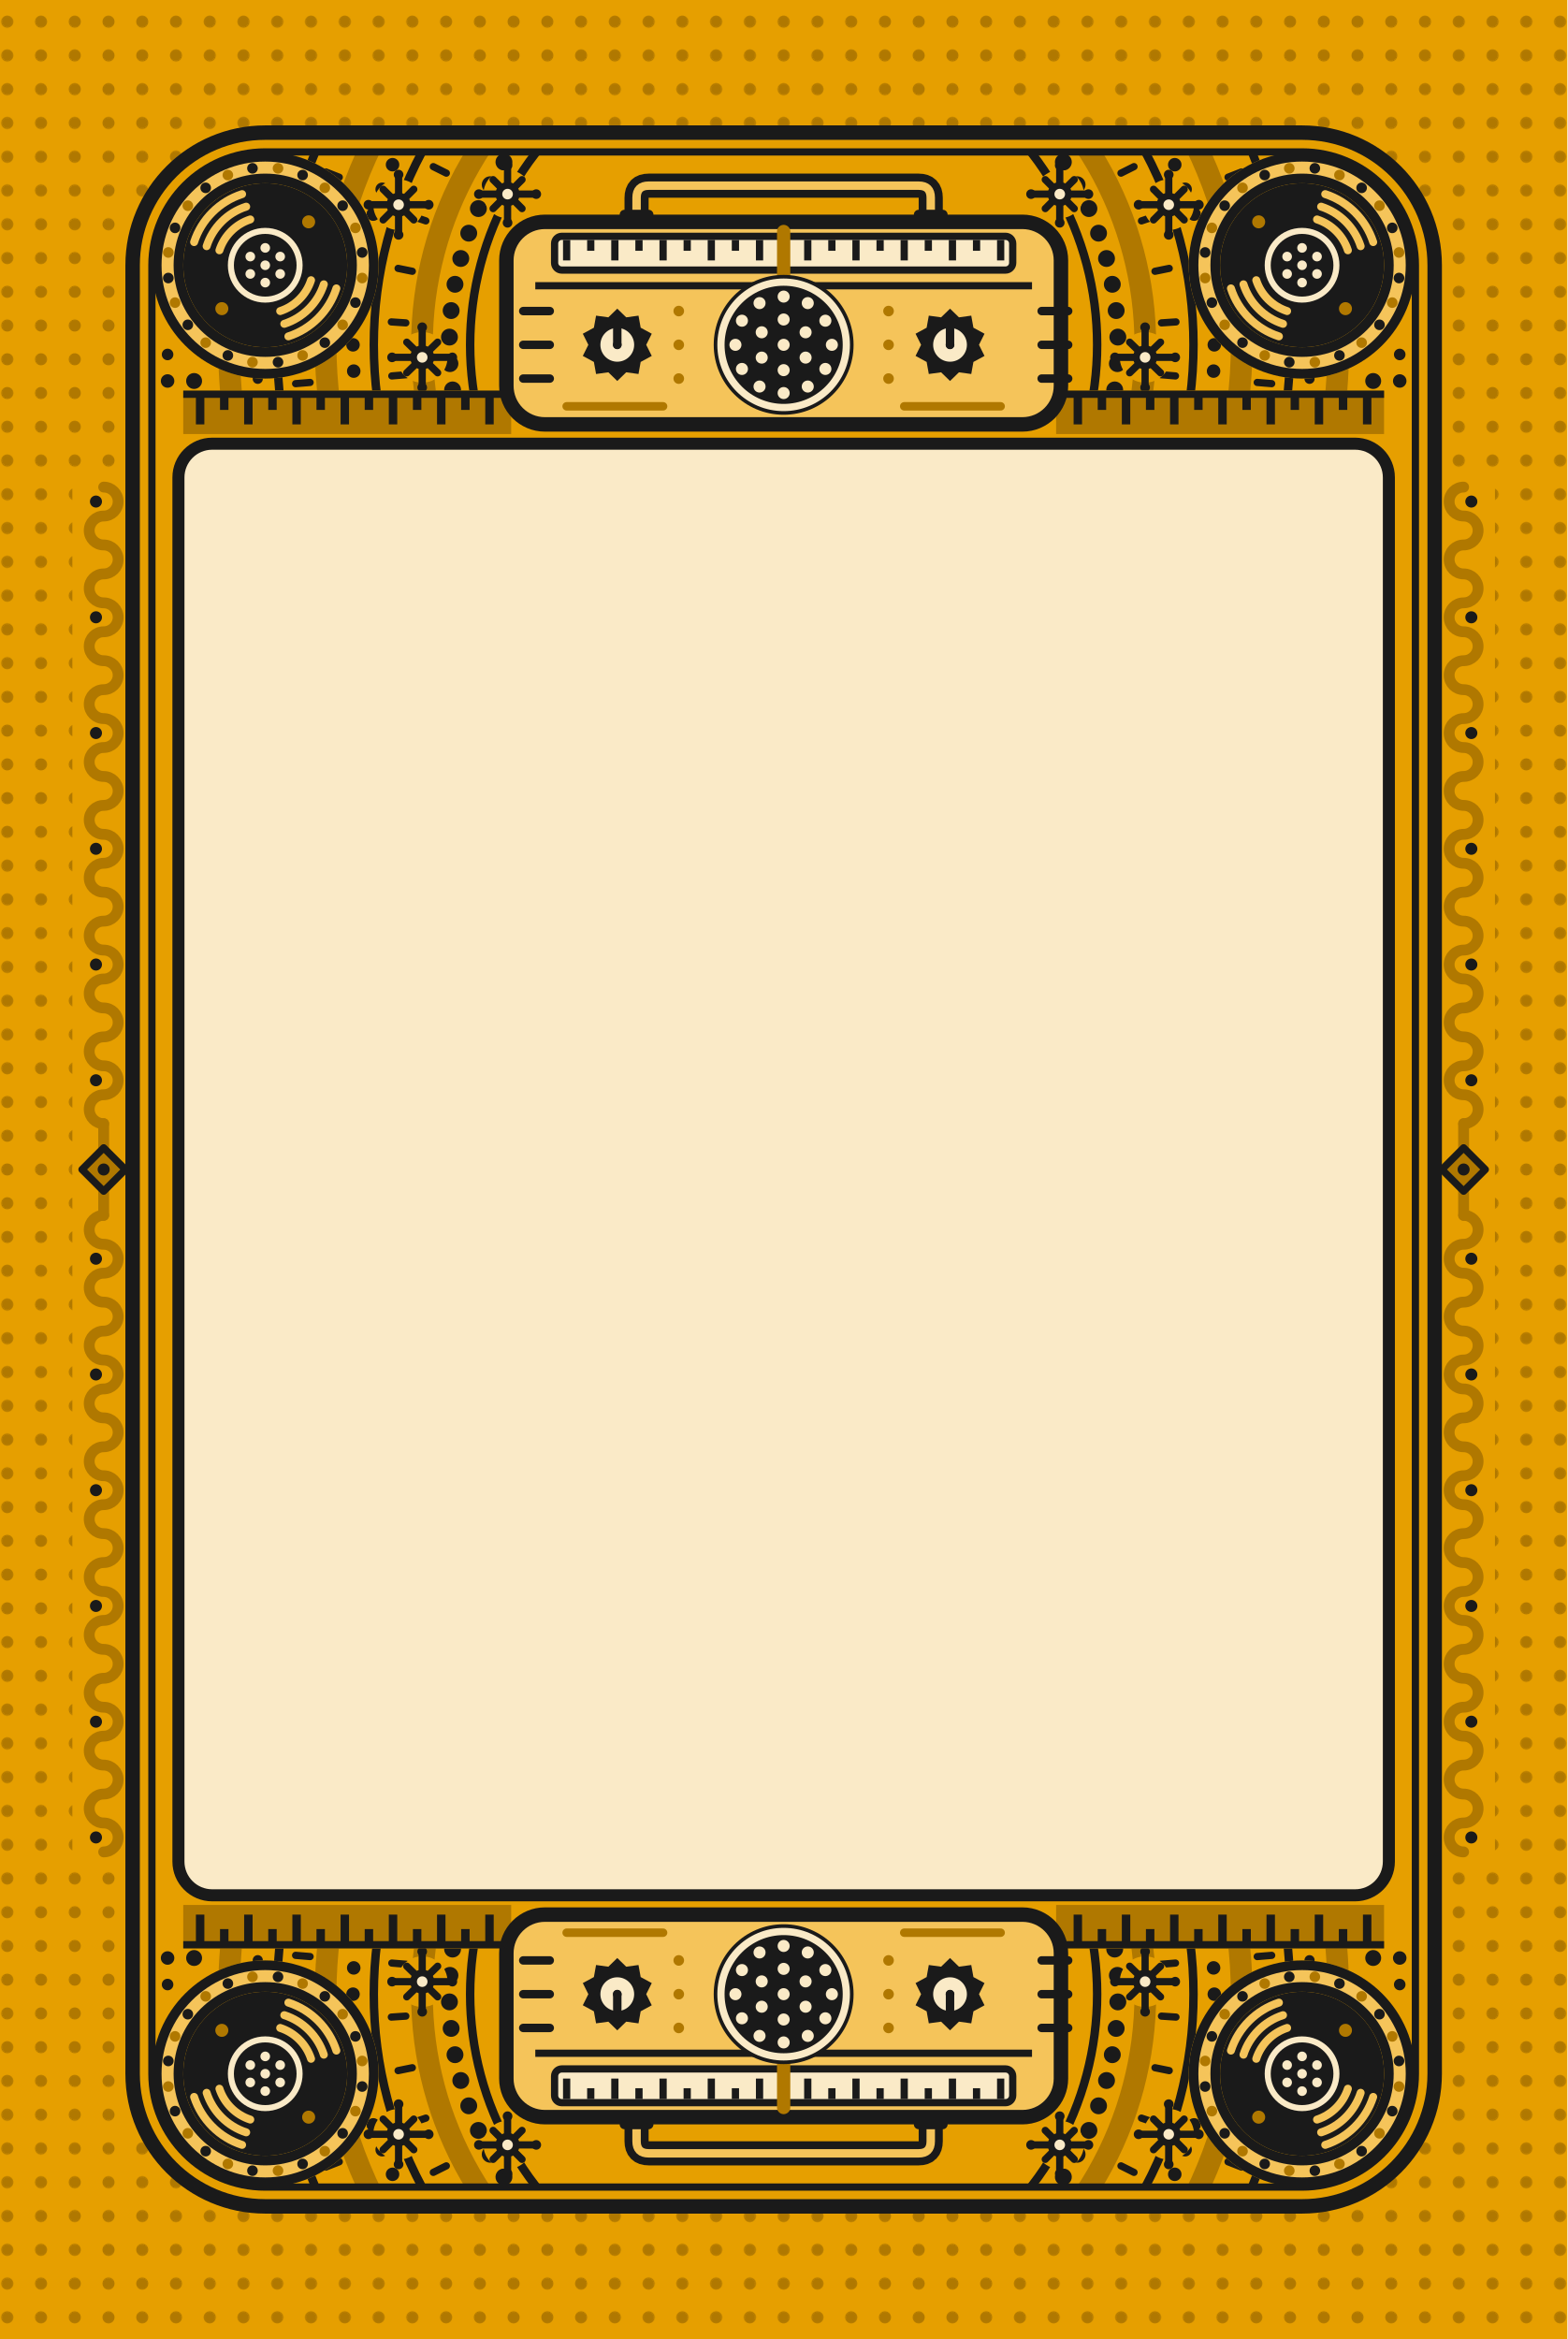
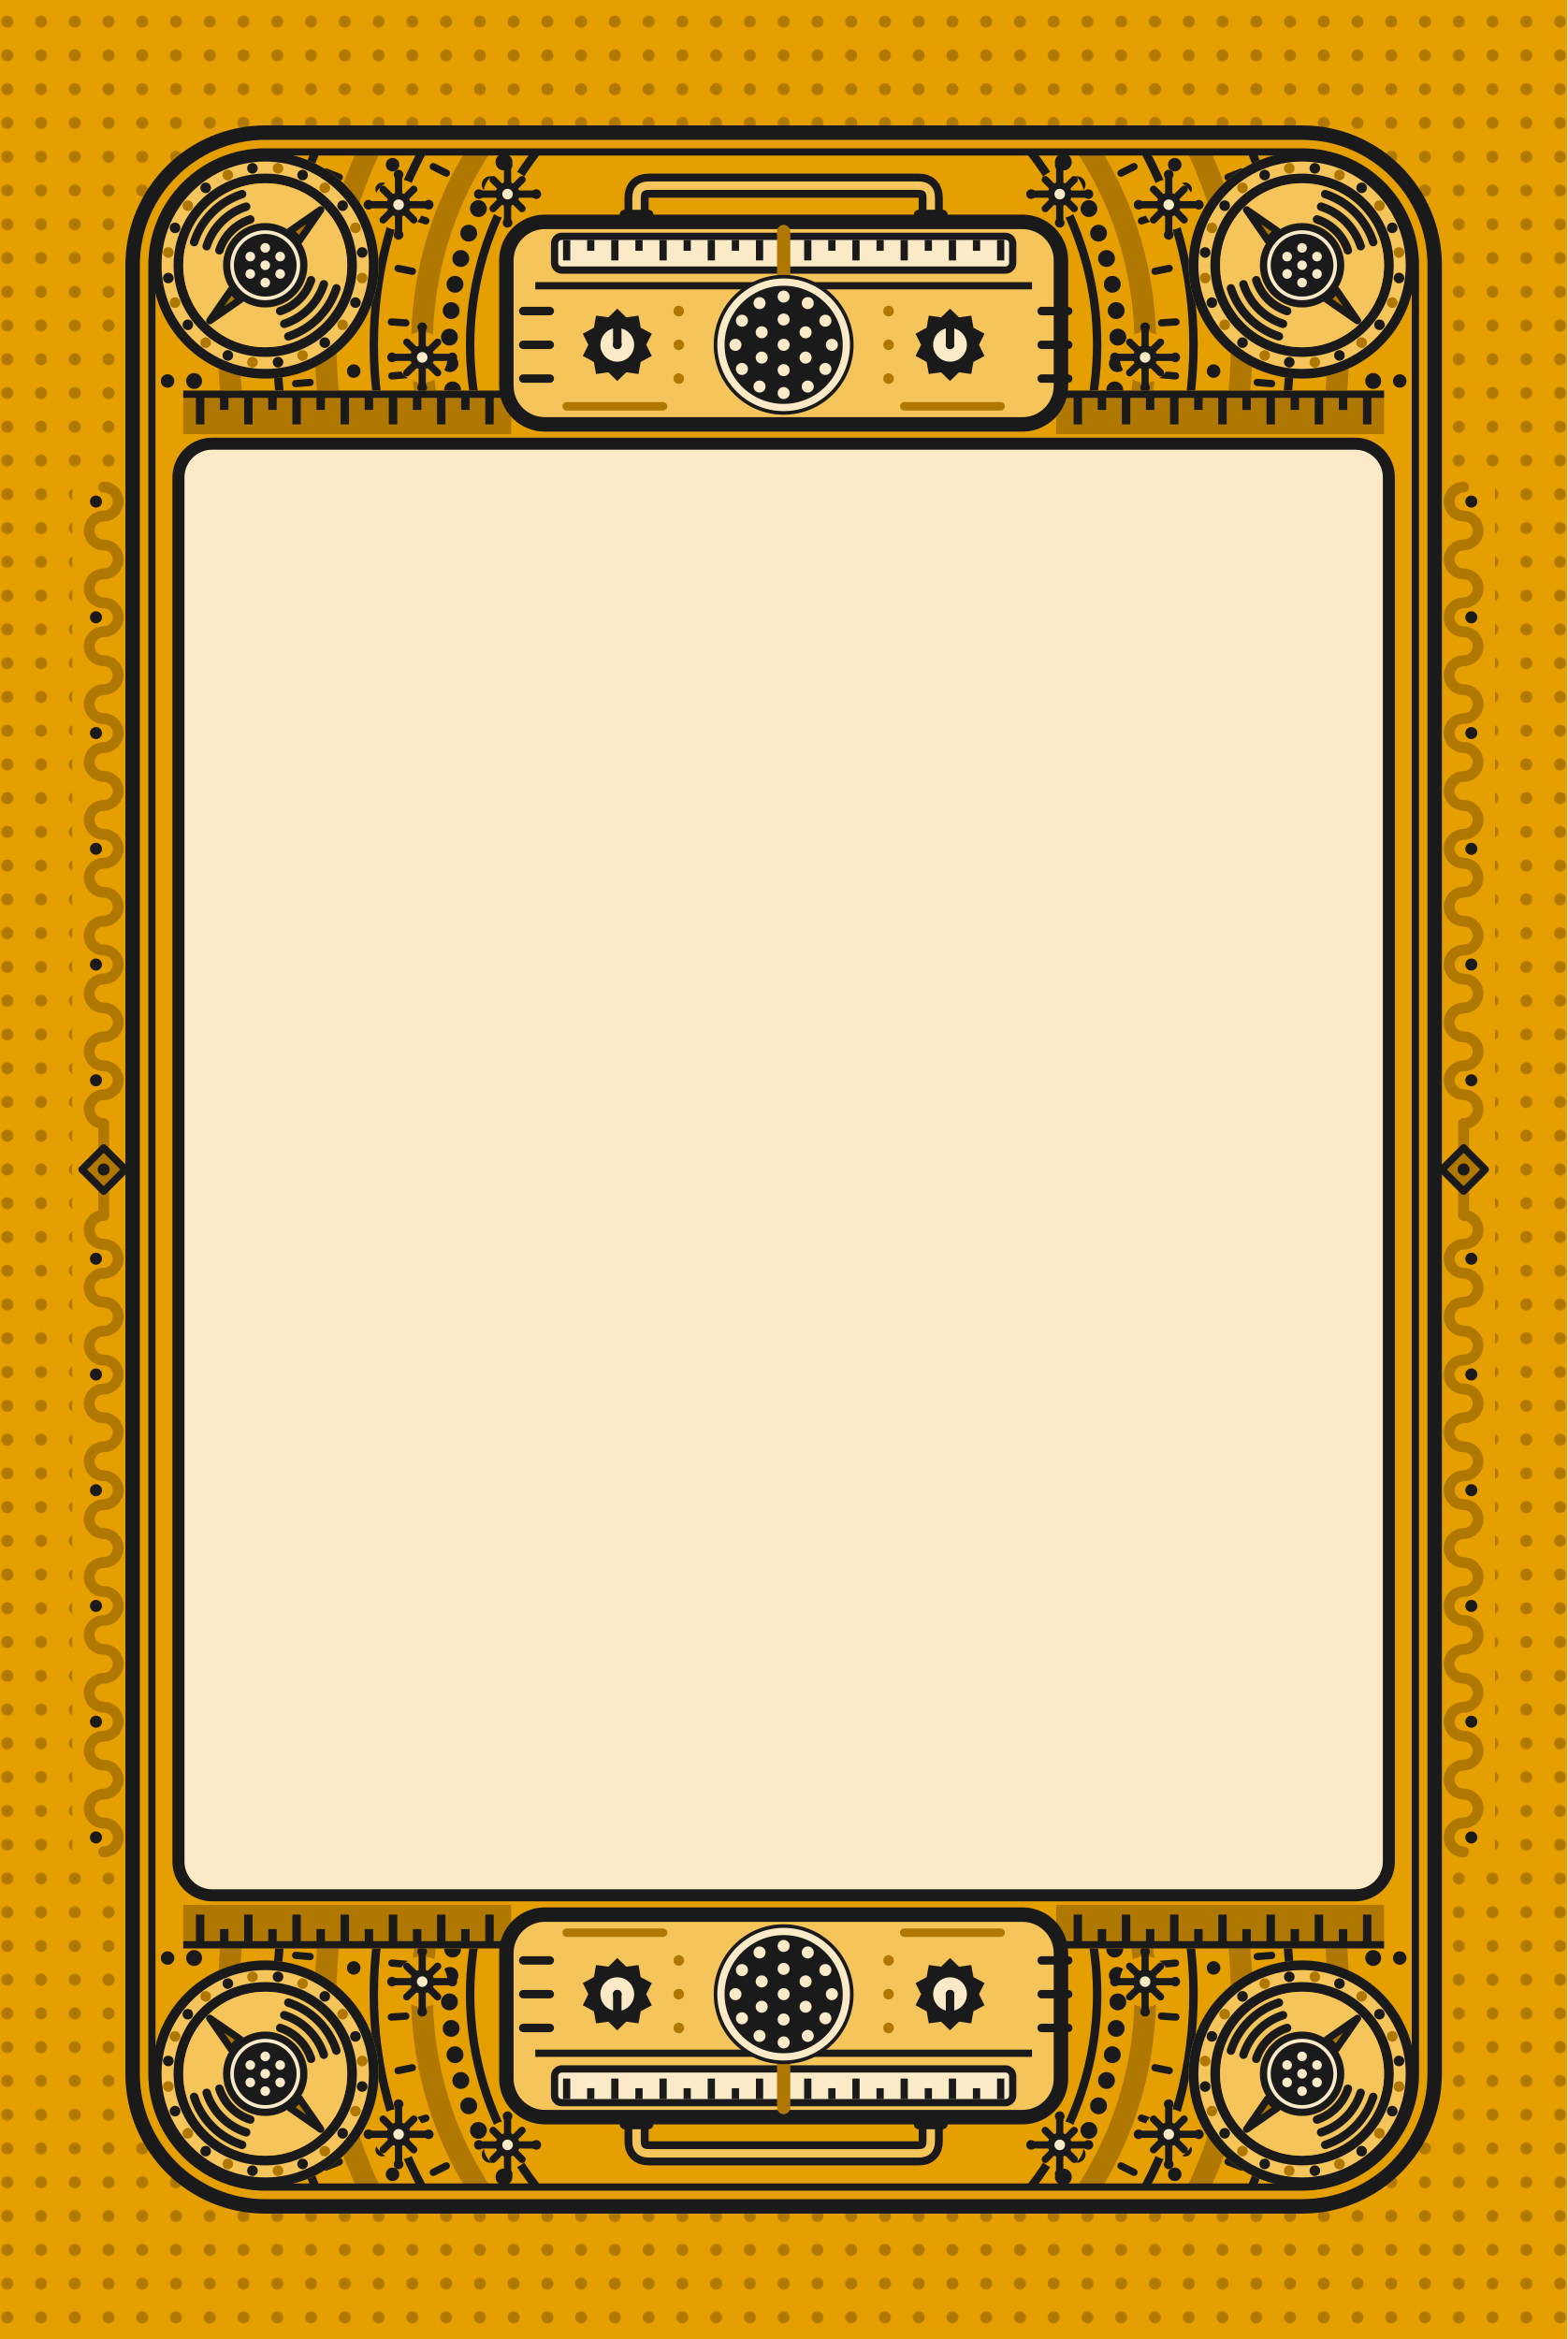
<svg xmlns="http://www.w3.org/2000/svg" viewBox="0 0 65 97" width="65mm" height="97mm" data-motiv="hinten_60_2" data-frei="8,19,49,59">
  <defs>
    <pattern id="pkt" patternUnits="userSpaceOnUse" x="31.8" y="47.8" width="1.4" height="1.4">
      <circle cx="0.7" cy="0.7" r="0.25" fill="#B07800" />
    </pattern>
    <clipPath id="kopf">
      <path d="M6.3 16.2V11A4.7 4.7 0 0 1 11 6.3H32.5V16.2Z" />
    </clipPath>
    <g id="viertel">
      <g clip-path="url(#kopf)">
        <path d="M21.24 20.8A13 13 0 0 1 32.5 1.3" fill="none" stroke="#1A1A1A" stroke-width="0.35" stroke-linecap="butt" />
        <path d="M19.51 21.8A15 15 0 0 1 32.5 -0.7" fill="none" stroke="#B07800" stroke-width="0.9" stroke-linecap="butt" />
        <path d="M17.78 22.8A17 17 0 0 1 32.5 -2.7" fill="none" stroke="#1A1A1A" stroke-width="0.35" stroke-linecap="butt" />
        <path d="M16.05 23.8A19 19 0 0 1 32.5 -4.7" fill="none" stroke="#B07800" stroke-width="0.9" stroke-linecap="butt" />
        <path d="M14.31 24.8A21 21 0 0 1 32.5 -6.7" fill="none" stroke="#1A1A1A" stroke-width="0.35" stroke-linecap="butt" />
        <path d="M12.58 25.8A23 23 0 0 1 32.5 -8.7" fill="none" stroke="#B07800" stroke-width="0.9" stroke-linecap="butt" />
        <circle cx="31.95" cy="0.45" r="0.35" fill="#1A1A1A" />
        <circle cx="30.85" cy="0.54" r="0.35" fill="#1A1A1A" />
        <circle cx="29.77" cy="0.71" r="0.35" fill="#1A1A1A" />
        <circle cx="28.7" cy="0.97" r="0.35" fill="#1A1A1A" />
        <circle cx="27.65" cy="1.31" r="0.35" fill="#1A1A1A" />
        <circle cx="26.64" cy="1.74" r="0.35" fill="#1A1A1A" />
        <circle cx="25.66" cy="2.24" r="0.35" fill="#1A1A1A" />
        <circle cx="24.73" cy="2.82" r="0.35" fill="#1A1A1A" />
        <circle cx="23.84" cy="3.48" r="0.35" fill="#1A1A1A" />
        <circle cx="23.01" cy="4.2" r="0.35" fill="#1A1A1A" />
        <circle cx="22.24" cy="4.98" r="0.35" fill="#1A1A1A" />
        <circle cx="21.53" cy="5.82" r="0.35" fill="#1A1A1A" />
        <circle cx="20.9" cy="6.72" r="0.35" fill="#1A1A1A" />
        <circle cx="20.33" cy="7.66" r="0.35" fill="#1A1A1A" />
        <circle cx="19.84" cy="8.65" r="0.35" fill="#1A1A1A" />
        <circle cx="19.44" cy="9.67" r="0.35" fill="#1A1A1A" />
        <circle cx="19.11" cy="10.72" r="0.35" fill="#1A1A1A" />
        <circle cx="18.87" cy="11.79" r="0.35" fill="#1A1A1A" />
        <circle cx="18.71" cy="12.88" r="0.35" fill="#1A1A1A" />
        <circle cx="18.64" cy="13.98" r="0.35" fill="#1A1A1A" />
        <circle cx="18.66" cy="15.08" r="0.35" fill="#1A1A1A" />
        <circle cx="18.77" cy="16.17" r="0.35" fill="#1A1A1A" />
        <circle cx="18.96" cy="17.26" r="0.35" fill="#1A1A1A" />
        <circle cx="19.24" cy="18.32" r="0.35" fill="#1A1A1A" />
        <circle cx="19.6" cy="19.36" r="0.35" fill="#1A1A1A" />
        <circle cx="20.04" cy="20.37" r="0.35" fill="#1A1A1A" />
        <circle cx="31.95" cy="-3.55" r="0.28" fill="#1A1A1A" />
        <circle cx="30.85" cy="-3.48" r="0.28" fill="#1A1A1A" />
        <circle cx="29.76" cy="-3.35" r="0.28" fill="#1A1A1A" />
        <circle cx="28.68" cy="-3.15" r="0.28" fill="#1A1A1A" />
        <circle cx="27.61" cy="-2.88" r="0.28" fill="#1A1A1A" />
        <circle cx="26.57" cy="-2.55" r="0.28" fill="#1A1A1A" />
        <circle cx="25.54" cy="-2.15" r="0.28" fill="#1A1A1A" />
        <circle cx="24.54" cy="-1.69" r="0.28" fill="#1A1A1A" />
        <circle cx="23.57" cy="-1.17" r="0.28" fill="#1A1A1A" />
        <circle cx="22.64" cy="-0.59" r="0.28" fill="#1A1A1A" />
        <circle cx="21.74" cy="0.05" r="0.28" fill="#1A1A1A" />
        <circle cx="20.88" cy="0.74" r="0.28" fill="#1A1A1A" />
        <circle cx="20.07" cy="1.48" r="0.28" fill="#1A1A1A" />
        <circle cx="19.3" cy="2.27" r="0.28" fill="#1A1A1A" />
        <circle cx="18.59" cy="3.1" r="0.28" fill="#1A1A1A" />
        <circle cx="17.92" cy="3.98" r="0.28" fill="#1A1A1A" />
        <circle cx="17.32" cy="4.9" r="0.28" fill="#1A1A1A" />
        <circle cx="16.77" cy="5.85" r="0.28" fill="#1A1A1A" />
        <circle cx="16.28" cy="6.83" r="0.28" fill="#1A1A1A" />
        <circle cx="15.85" cy="7.85" r="0.28" fill="#1A1A1A" />
-         <circle cx="15.48" cy="8.88" r="0.28" fill="#1A1A1A" />
-         <circle cx="15.18" cy="9.94" r="0.28" fill="#1A1A1A" />
-         <circle cx="14.94" cy="11.01" r="0.28" fill="#1A1A1A" />
-         <circle cx="14.78" cy="12.1" r="0.28" fill="#1A1A1A" />
-         <circle cx="14.67" cy="13.2" r="0.28" fill="#1A1A1A" />
-         <circle cx="14.64" cy="14.3" r="0.28" fill="#1A1A1A" />
        <circle cx="14.67" cy="15.39" r="0.28" fill="#1A1A1A" />
        <circle cx="14.77" cy="16.49" r="0.28" fill="#1A1A1A" />
        <circle cx="14.94" cy="17.58" r="0.28" fill="#1A1A1A" />
        <circle cx="15.18" cy="18.65" r="0.28" fill="#1A1A1A" />
        <circle cx="15.48" cy="19.71" r="0.28" fill="#1A1A1A" />
        <circle cx="15.84" cy="20.75" r="0.28" fill="#1A1A1A" />
        <circle cx="16.27" cy="21.76" r="0.28" fill="#1A1A1A" />
        <circle cx="16.76" cy="22.74" r="0.28" fill="#1A1A1A" />
        <circle cx="31.95" cy="-7.55" r="0.21" fill="#1A1A1A" />
        <circle cx="30.85" cy="-7.5" r="0.21" fill="#1A1A1A" />
        <circle cx="29.76" cy="-7.39" r="0.21" fill="#1A1A1A" />
        <circle cx="28.67" cy="-7.22" r="0.21" fill="#1A1A1A" />
        <circle cx="27.59" cy="-7" r="0.21" fill="#1A1A1A" />
        <circle cx="26.53" cy="-6.73" r="0.21" fill="#1A1A1A" />
        <circle cx="25.48" cy="-6.4" r="0.21" fill="#1A1A1A" />
        <circle cx="24.44" cy="-6.02" r="0.21" fill="#1A1A1A" />
        <circle cx="23.43" cy="-5.59" r="0.21" fill="#1A1A1A" />
        <circle cx="22.44" cy="-5.11" r="0.21" fill="#1A1A1A" />
        <circle cx="21.48" cy="-4.58" r="0.21" fill="#1A1A1A" />
        <circle cx="20.54" cy="-4" r="0.21" fill="#1A1A1A" />
        <circle cx="19.64" cy="-3.38" r="0.21" fill="#1A1A1A" />
        <circle cx="18.77" cy="-2.71" r="0.21" fill="#1A1A1A" />
        <circle cx="17.93" cy="-1.99" r="0.21" fill="#1A1A1A" />
        <circle cx="17.13" cy="-1.24" r="0.21" fill="#1A1A1A" />
        <circle cx="16.36" cy="-0.45" r="0.21" fill="#1A1A1A" />
        <circle cx="15.64" cy="0.38" r="0.21" fill="#1A1A1A" />
        <circle cx="14.96" cy="1.25" r="0.21" fill="#1A1A1A" />
        <circle cx="14.33" cy="2.15" r="0.21" fill="#1A1A1A" />
        <circle cx="13.74" cy="3.08" r="0.21" fill="#1A1A1A" />
        <circle cx="13.2" cy="4.03" r="0.21" fill="#1A1A1A" />
        <circle cx="12.71" cy="5.02" r="0.21" fill="#1A1A1A" />
-         <circle cx="12.27" cy="6.02" r="0.21" fill="#1A1A1A" />
-         <circle cx="11.88" cy="7.05" r="0.21" fill="#1A1A1A" />
-         <circle cx="11.54" cy="8.1" r="0.21" fill="#1A1A1A" />
-         <circle cx="11.25" cy="9.16" r="0.21" fill="#1A1A1A" />
-         <circle cx="11.02" cy="10.24" r="0.21" fill="#1A1A1A" />
-         <circle cx="10.84" cy="11.32" r="0.21" fill="#1A1A1A" />
-         <circle cx="10.72" cy="12.41" r="0.21" fill="#1A1A1A" />
-         <circle cx="10.65" cy="13.51" r="0.21" fill="#1A1A1A" />
-         <circle cx="10.64" cy="14.61" r="0.21" fill="#1A1A1A" />
-         <circle cx="10.69" cy="15.71" r="0.21" fill="#1A1A1A" />
        <circle cx="10.78" cy="16.81" r="0.21" fill="#1A1A1A" />
        <circle cx="10.94" cy="17.9" r="0.21" fill="#1A1A1A" />
        <circle cx="11.15" cy="18.98" r="0.21" fill="#1A1A1A" />
        <circle cx="11.41" cy="20.04" r="0.21" fill="#1A1A1A" />
        <circle cx="11.72" cy="21.1" r="0.21" fill="#1A1A1A" />
        <circle cx="12.09" cy="22.13" r="0.21" fill="#1A1A1A" />
        <circle cx="12.51" cy="23.15" r="0.21" fill="#1A1A1A" />
        <circle cx="12.98" cy="24.14" r="0.21" fill="#1A1A1A" />
        <circle cx="13.5" cy="25.11" r="0.21" fill="#1A1A1A" />
        <polyline points="30.35,-1.25 30.27,-1.85" fill="none" stroke="#1A1A1A" stroke-width="0.3" stroke-linejoin="round" stroke-linecap="round" />
        <polyline points="28.24,-0.81 28.07,-1.39" fill="none" stroke="#1A1A1A" stroke-width="0.3" stroke-linejoin="round" stroke-linecap="round" />
        <polyline points="26.21,-0.08 25.97,-0.63" fill="none" stroke="#1A1A1A" stroke-width="0.3" stroke-linejoin="round" stroke-linecap="round" />
        <polyline points="24.29,0.92 23.98,0.4" fill="none" stroke="#1A1A1A" stroke-width="0.3" stroke-linejoin="round" stroke-linecap="round" />
        <polyline points="22.54,2.17 22.16,1.7" fill="none" stroke="#1A1A1A" stroke-width="0.3" stroke-linejoin="round" stroke-linecap="round" />
        <polyline points="20.97,3.65 20.53,3.24" fill="none" stroke="#1A1A1A" stroke-width="0.3" stroke-linejoin="round" stroke-linecap="round" />
        <polyline points="19.62,5.33 19.12,4.99" fill="none" stroke="#1A1A1A" stroke-width="0.3" stroke-linejoin="round" stroke-linecap="round" />
        <polyline points="18.51,7.18 17.97,6.91" fill="none" stroke="#1A1A1A" stroke-width="0.3" stroke-linejoin="round" stroke-linecap="round" />
        <polyline points="17.66,9.16 17.1,8.97" fill="none" stroke="#1A1A1A" stroke-width="0.3" stroke-linejoin="round" stroke-linecap="round" />
        <polyline points="17.1,11.25 16.51,11.13" fill="none" stroke="#1A1A1A" stroke-width="0.3" stroke-linejoin="round" stroke-linecap="round" />
        <polyline points="16.83,13.39 16.23,13.35" fill="none" stroke="#1A1A1A" stroke-width="0.3" stroke-linejoin="round" stroke-linecap="round" />
        <polyline points="16.85,15.54 16.25,15.59" fill="none" stroke="#1A1A1A" stroke-width="0.3" stroke-linejoin="round" stroke-linecap="round" />
        <polyline points="17.17,17.68 16.58,17.8" fill="none" stroke="#1A1A1A" stroke-width="0.3" stroke-linejoin="round" stroke-linecap="round" />
        <polyline points="17.77,19.75 17.21,19.95" fill="none" stroke="#1A1A1A" stroke-width="0.3" stroke-linejoin="round" stroke-linecap="round" />
        <polyline points="18.66,21.71 18.13,22" fill="none" stroke="#1A1A1A" stroke-width="0.3" stroke-linejoin="round" stroke-linecap="round" />
        <polyline points="30.34,-5.28 30.27,-5.88" fill="none" stroke="#1A1A1A" stroke-width="0.3" stroke-linejoin="round" stroke-linecap="round" />
        <polyline points="28.2,-4.93 28.07,-5.51" fill="none" stroke="#1A1A1A" stroke-width="0.3" stroke-linejoin="round" stroke-linecap="round" />
        <polyline points="26.12,-4.34 25.92,-4.9" fill="none" stroke="#1A1A1A" stroke-width="0.3" stroke-linejoin="round" stroke-linecap="round" />
        <polyline points="24.11,-3.52 23.85,-4.07" fill="none" stroke="#1A1A1A" stroke-width="0.3" stroke-linejoin="round" stroke-linecap="round" />
        <polyline points="22.2,-2.49 21.89,-3.01" fill="none" stroke="#1A1A1A" stroke-width="0.3" stroke-linejoin="round" stroke-linecap="round" />
        <polyline points="20.42,-1.26 20.05,-1.74" fill="none" stroke="#1A1A1A" stroke-width="0.3" stroke-linejoin="round" stroke-linecap="round" />
        <polyline points="18.79,0.16 18.37,-0.27" fill="none" stroke="#1A1A1A" stroke-width="0.3" stroke-linejoin="round" stroke-linecap="round" />
        <polyline points="17.32,1.75 16.85,1.37" fill="none" stroke="#1A1A1A" stroke-width="0.3" stroke-linejoin="round" stroke-linecap="round" />
        <polyline points="16.03,3.49 15.53,3.16" fill="none" stroke="#1A1A1A" stroke-width="0.3" stroke-linejoin="round" stroke-linecap="round" />
        <polyline points="14.94,5.36 14.41,5.09" fill="none" stroke="#1A1A1A" stroke-width="0.3" stroke-linejoin="round" stroke-linecap="round" />
        <polyline points="14.07,7.35 13.51,7.13" fill="none" stroke="#1A1A1A" stroke-width="0.3" stroke-linejoin="round" stroke-linecap="round" />
        <polyline points="13.42,9.41 12.84,9.26" fill="none" stroke="#1A1A1A" stroke-width="0.3" stroke-linejoin="round" stroke-linecap="round" />
        <polyline points="12.99,11.54 12.4,11.45" fill="none" stroke="#1A1A1A" stroke-width="0.3" stroke-linejoin="round" stroke-linecap="round" />
        <polyline points="12.81,13.69 12.21,13.67" fill="none" stroke="#1A1A1A" stroke-width="0.3" stroke-linejoin="round" stroke-linecap="round" />
        <polyline points="12.86,15.86 12.26,15.91" fill="none" stroke="#1A1A1A" stroke-width="0.3" stroke-linejoin="round" stroke-linecap="round" />
        <polyline points="13.15,18.01 12.56,18.12" fill="none" stroke="#1A1A1A" stroke-width="0.3" stroke-linejoin="round" stroke-linecap="round" />
        <polyline points="13.68,20.11 13.1,20.28" fill="none" stroke="#1A1A1A" stroke-width="0.3" stroke-linejoin="round" stroke-linecap="round" />
        <polyline points="14.43,22.14 13.88,22.38" fill="none" stroke="#1A1A1A" stroke-width="0.3" stroke-linejoin="round" stroke-linecap="round" />
        <polyline points="15.4,24.07 14.88,24.37" fill="none" stroke="#1A1A1A" stroke-width="0.3" stroke-linejoin="round" stroke-linecap="round" />
      </g>
      <circle cx="16.53" cy="8.49" r="1.05" fill="#E69F00" />
      <polyline points="16.93,8.49 17.78,8.49" fill="none" stroke="#1A1A1A" stroke-width="0.3" stroke-linejoin="round" stroke-linecap="round" />
      <circle cx="17.78" cy="8.49" r="0.2" fill="#1A1A1A" />
      <polyline points="16.81,8.77 17.16,9.12" fill="none" stroke="#1A1A1A" stroke-width="0.3" stroke-linejoin="round" stroke-linecap="round" />
      <polyline points="16.53,8.89 16.53,9.74" fill="none" stroke="#1A1A1A" stroke-width="0.3" stroke-linejoin="round" stroke-linecap="round" />
      <circle cx="16.53" cy="9.74" r="0.2" fill="#1A1A1A" />
      <polyline points="16.24,8.77 15.89,9.12" fill="none" stroke="#1A1A1A" stroke-width="0.3" stroke-linejoin="round" stroke-linecap="round" />
      <polyline points="16.13,8.49 15.28,8.49" fill="none" stroke="#1A1A1A" stroke-width="0.3" stroke-linejoin="round" stroke-linecap="round" />
      <circle cx="15.28" cy="8.49" r="0.2" fill="#1A1A1A" />
      <polyline points="16.24,8.2 15.89,7.85" fill="none" stroke="#1A1A1A" stroke-width="0.3" stroke-linejoin="round" stroke-linecap="round" />
      <polyline points="16.53,8.09 16.53,7.24" fill="none" stroke="#1A1A1A" stroke-width="0.3" stroke-linejoin="round" stroke-linecap="round" />
      <circle cx="16.53" cy="7.24" r="0.2" fill="#1A1A1A" />
      <polyline points="16.81,8.2 17.16,7.85" fill="none" stroke="#1A1A1A" stroke-width="0.3" stroke-linejoin="round" stroke-linecap="round" />
      <circle cx="16.53" cy="8.49" r="0.5" fill="#1A1A1A" />
      <circle cx="16.53" cy="8.49" r="0.22" fill="#FAEAC7" />
      <circle cx="17.51" cy="14.82" r="1.05" fill="#E69F00" />
      <polyline points="17.91,14.82 18.76,14.82" fill="none" stroke="#1A1A1A" stroke-width="0.3" stroke-linejoin="round" stroke-linecap="round" />
      <circle cx="18.76" cy="14.82" r="0.2" fill="#1A1A1A" />
      <polyline points="17.79,15.11 18.15,15.46" fill="none" stroke="#1A1A1A" stroke-width="0.3" stroke-linejoin="round" stroke-linecap="round" />
      <polyline points="17.51,15.22 17.51,16.07" fill="none" stroke="#1A1A1A" stroke-width="0.3" stroke-linejoin="round" stroke-linecap="round" />
      <circle cx="17.51" cy="16.07" r="0.2" fill="#1A1A1A" />
      <polyline points="17.23,15.11 16.87,15.46" fill="none" stroke="#1A1A1A" stroke-width="0.3" stroke-linejoin="round" stroke-linecap="round" />
      <polyline points="17.11,14.82 16.26,14.82" fill="none" stroke="#1A1A1A" stroke-width="0.3" stroke-linejoin="round" stroke-linecap="round" />
      <circle cx="16.26" cy="14.82" r="0.2" fill="#1A1A1A" />
      <polyline points="17.23,14.54 16.87,14.19" fill="none" stroke="#1A1A1A" stroke-width="0.3" stroke-linejoin="round" stroke-linecap="round" />
      <polyline points="17.51,14.42 17.51,13.57" fill="none" stroke="#1A1A1A" stroke-width="0.3" stroke-linejoin="round" stroke-linecap="round" />
      <circle cx="17.51" cy="13.57" r="0.2" fill="#1A1A1A" />
      <polyline points="17.79,14.54 18.15,14.19" fill="none" stroke="#1A1A1A" stroke-width="0.3" stroke-linejoin="round" stroke-linecap="round" />
      <circle cx="17.51" cy="14.82" r="0.5" fill="#1A1A1A" />
      <circle cx="17.51" cy="14.82" r="0.22" fill="#FAEAC7" />
      <circle cx="21.05" cy="8.05" r="1" fill="#E69F00" />
      <polyline points="21.45,8.05 22.24,8.05" fill="none" stroke="#1A1A1A" stroke-width="0.3" stroke-linejoin="round" stroke-linecap="round" />
      <circle cx="22.24" cy="8.05" r="0.2" fill="#1A1A1A" />
      <polyline points="21.33,8.33 21.65,8.65" fill="none" stroke="#1A1A1A" stroke-width="0.3" stroke-linejoin="round" stroke-linecap="round" />
      <polyline points="21.05,8.45 21.05,9.24" fill="none" stroke="#1A1A1A" stroke-width="0.3" stroke-linejoin="round" stroke-linecap="round" />
      <circle cx="21.05" cy="9.24" r="0.2" fill="#1A1A1A" />
      <polyline points="20.77,8.33 20.45,8.65" fill="none" stroke="#1A1A1A" stroke-width="0.3" stroke-linejoin="round" stroke-linecap="round" />
      <polyline points="20.65,8.05 19.86,8.05" fill="none" stroke="#1A1A1A" stroke-width="0.3" stroke-linejoin="round" stroke-linecap="round" />
      <circle cx="19.86" cy="8.05" r="0.2" fill="#1A1A1A" />
      <polyline points="20.77,7.77 20.45,7.45" fill="none" stroke="#1A1A1A" stroke-width="0.3" stroke-linejoin="round" stroke-linecap="round" />
      <polyline points="21.05,7.65 21.05,6.86" fill="none" stroke="#1A1A1A" stroke-width="0.3" stroke-linejoin="round" stroke-linecap="round" />
      <circle cx="21.05" cy="6.86" r="0.2" fill="#1A1A1A" />
      <polyline points="21.33,7.77 21.65,7.45" fill="none" stroke="#1A1A1A" stroke-width="0.3" stroke-linejoin="round" stroke-linecap="round" />
      <circle cx="21.05" cy="8.05" r="0.5" fill="#1A1A1A" />
      <circle cx="21.05" cy="8.05" r="0.22" fill="#FAEAC7" />
      <circle cx="11" cy="11" r="4.7" fill="#E69F00" />
      <circle cx="11" cy="11" r="4.05" fill="none" stroke="#F5C45A" stroke-width="0.9" />
      <circle cx="11" cy="11" r="3.6" fill="none" stroke="#1A1A1A" stroke-width="0.4" />
      <circle cx="11" cy="11" r="4.5" fill="none" stroke="#1A1A1A" stroke-width="0.4" />
      <circle cx="15.02" cy="11.53" r="0.22" fill="#B07800" />
      <circle cx="14.74" cy="12.55" r="0.22" fill="#1A1A1A" />
      <circle cx="14.21" cy="13.47" r="0.22" fill="#B07800" />
      <circle cx="13.47" cy="14.21" r="0.22" fill="#1A1A1A" />
      <circle cx="12.55" cy="14.74" r="0.22" fill="#B07800" />
      <circle cx="11.53" cy="15.02" r="0.22" fill="#1A1A1A" />
      <circle cx="10.47" cy="15.02" r="0.22" fill="#B07800" />
      <circle cx="9.45" cy="14.74" r="0.22" fill="#1A1A1A" />
      <circle cx="8.53" cy="14.21" r="0.22" fill="#B07800" />
      <circle cx="7.79" cy="13.47" r="0.22" fill="#1A1A1A" />
      <circle cx="7.26" cy="12.55" r="0.22" fill="#B07800" />
      <circle cx="6.98" cy="11.53" r="0.22" fill="#1A1A1A" />
      <circle cx="6.98" cy="10.47" r="0.22" fill="#B07800" />
      <circle cx="7.26" cy="9.45" r="0.22" fill="#1A1A1A" />
      <circle cx="7.79" cy="8.53" r="0.22" fill="#B07800" />
      <circle cx="8.53" cy="7.79" r="0.22" fill="#1A1A1A" />
      <circle cx="9.45" cy="7.26" r="0.22" fill="#B07800" />
      <circle cx="10.47" cy="6.98" r="0.22" fill="#1A1A1A" />
      <circle cx="11.53" cy="6.98" r="0.22" fill="#B07800" />
      <circle cx="12.55" cy="7.26" r="0.22" fill="#1A1A1A" />
      <circle cx="13.47" cy="7.79" r="0.22" fill="#B07800" />
      <circle cx="14.21" cy="8.53" r="0.22" fill="#1A1A1A" />
      <circle cx="14.74" cy="9.45" r="0.22" fill="#B07800" />
      <circle cx="15.02" cy="10.47" r="0.22" fill="#1A1A1A" />
-       <circle cx="11" cy="11" r="3.4" fill="#1A1A1A" />
-       <path d="M9.1 10.38A2 2 0 0 1 10.38 9.1" fill="none" stroke="#F5C45A" stroke-width="0.33" stroke-linecap="round" />
-       <path d="M12.9 11.62A2 2 0 0 1 11.62 12.9" fill="none" stroke="#F5C45A" stroke-width="0.33" stroke-linecap="round" />
-       <path d="M8.57 10.21A2.55 2.55 0 0 1 10.21 8.57" fill="none" stroke="#F5C45A" stroke-width="0.33" stroke-linecap="round" />
-       <path d="M13.43 11.79A2.55 2.55 0 0 1 11.79 13.43" fill="none" stroke="#F5C45A" stroke-width="0.33" stroke-linecap="round" />
-       <path d="M8.05 10.04A3.1 3.1 0 0 1 10.04 8.05" fill="none" stroke="#F5C45A" stroke-width="0.33" stroke-linecap="round" />
-       <path d="M13.95 11.96A3.1 3.1 0 0 1 11.96 13.95" fill="none" stroke="#F5C45A" stroke-width="0.33" stroke-linecap="round" />
-       <circle cx="9.2" cy="12.8" r="0.27" fill="#B07800" />
-       <circle cx="12.8" cy="9.2" r="0.27" fill="#B07800" />
-       <circle cx="11" cy="11" r="1.55" fill="#FAEAC7" />
+       <circle cx="11" cy="11" r="3.4" fill="#F5C45A" />
+       <path d="M9.1 10.38A2 2 0 0 1 10.38 9.1" fill="none" stroke="#1A1A1A" stroke-width="0.35" stroke-linecap="round" />
+       <path d="M12.9 11.62A2 2 0 0 1 11.62 12.9" fill="none" stroke="#1A1A1A" stroke-width="0.35" stroke-linecap="round" />
+       <path d="M8.57 10.21A2.55 2.55 0 0 1 10.21 8.57" fill="none" stroke="#1A1A1A" stroke-width="0.35" stroke-linecap="round" />
+       <path d="M13.43 11.79A2.55 2.55 0 0 1 11.79 13.43" fill="none" stroke="#1A1A1A" stroke-width="0.35" stroke-linecap="round" />
+       <path d="M8.05 10.04A3.1 3.1 0 0 1 10.04 8.05" fill="none" stroke="#1A1A1A" stroke-width="0.35" stroke-linecap="round" />
+       <path d="M13.95 11.96A3.1 3.1 0 0 1 11.96 13.95" fill="none" stroke="#1A1A1A" stroke-width="0.35" stroke-linecap="round" />
+       <polygon points="9.97,12.42 8.7,13.3 9.58,12.03" fill="#B07800" stroke="#1A1A1A" stroke-width="0.3" stroke-linejoin="round" />
+       <polygon points="12.03,9.58 13.3,8.7 12.42,9.97" fill="#B07800" stroke="#1A1A1A" stroke-width="0.3" stroke-linejoin="round" />
+       <circle cx="11" cy="11" r="1.6" fill="#FAEAC7" stroke="#1A1A1A" stroke-width="0.3" />
      <circle cx="11" cy="11" r="1.3" fill="#1A1A1A" />
      <circle cx="11" cy="11" r="0.2" fill="#FAEAC7" />
      <circle cx="11.62" cy="11.36" r="0.2" fill="#FAEAC7" />
      <circle cx="11" cy="11.72" r="0.2" fill="#FAEAC7" />
      <circle cx="10.38" cy="11.36" r="0.2" fill="#FAEAC7" />
      <circle cx="10.38" cy="10.64" r="0.2" fill="#FAEAC7" />
      <circle cx="11" cy="10.28" r="0.2" fill="#FAEAC7" />
      <circle cx="11.62" cy="10.64" r="0.2" fill="#FAEAC7" />
-       <circle cx="6.95" cy="14.7" r="0.24" fill="#1A1A1A" />
      <circle cx="6.95" cy="15.8" r="0.28" fill="#1A1A1A" />
      <circle cx="8.05" cy="15.8" r="0.33" fill="#1A1A1A" />
      <rect x="7.6" y="16.2" width="13.6" height="1.8" fill="#B07800" />
      <path d="M7.6 16.35H21.2" stroke="#1A1A1A" stroke-width="0.3" />
      <path d="M8.3 16.35V17.6M9.3 16.35V17M10.3 16.35V17.6M11.3 16.35V17M12.3 16.35V17.6M13.3 16.35V17M14.3 16.35V17.6M15.3 16.35V17M16.3 16.35V17.6M17.3 16.35V17M18.3 16.35V17.6M19.3 16.35V17M20.3 16.35V17.6" stroke="#1A1A1A" stroke-width="0.35" fill="none" />
    </g>
    <g id="sb">
      <rect x="3" y="19.6" width="2.5" height="29" fill="#E69F00" />
      <path d="M4.3 20.2A0.6 0.6 0 0 1 4.3 21.4M4.3 21.4A0.6 0.6 0 0 0 4.3 22.6M4.3 22.6A0.6 0.6 0 0 1 4.3 23.8M4.3 23.8A0.6 0.6 0 0 0 4.3 25M4.3 25A0.6 0.6 0 0 1 4.3 26.2M4.3 26.2A0.6 0.6 0 0 0 4.3 27.4M4.3 27.4A0.6 0.6 0 0 1 4.3 28.6M4.3 28.6A0.6 0.6 0 0 0 4.3 29.8M4.3 29.8A0.6 0.6 0 0 1 4.3 31M4.3 31A0.6 0.6 0 0 0 4.3 32.2M4.3 32.2A0.6 0.6 0 0 1 4.3 33.4M4.3 33.4A0.6 0.6 0 0 0 4.3 34.6M4.3 34.6A0.6 0.6 0 0 1 4.3 35.8M4.3 35.8A0.6 0.6 0 0 0 4.3 37M4.3 37A0.6 0.6 0 0 1 4.3 38.2M4.3 38.2A0.6 0.6 0 0 0 4.3 39.4M4.3 39.4A0.6 0.6 0 0 1 4.3 40.6M4.3 40.6A0.6 0.6 0 0 0 4.3 41.8M4.3 41.8A0.6 0.6 0 0 1 4.3 43M4.3 43A0.6 0.6 0 0 0 4.3 44.2M4.3 44.2A0.6 0.6 0 0 1 4.3 45.4M4.3 45.4A0.6 0.6 0 0 0 4.3 46.6" fill="none" stroke="#B07800" stroke-width="0.45" stroke-linecap="round" />
      <circle cx="3.98" cy="20.8" r="0.25" fill="#1A1A1A" />
      <circle cx="3.98" cy="25.6" r="0.25" fill="#1A1A1A" />
      <circle cx="3.98" cy="30.4" r="0.25" fill="#1A1A1A" />
      <circle cx="3.98" cy="35.2" r="0.25" fill="#1A1A1A" />
      <circle cx="3.98" cy="40" r="0.25" fill="#1A1A1A" />
      <circle cx="3.98" cy="44.8" r="0.25" fill="#1A1A1A" />
      <polyline points="4.3,46.6 4.3,47.6" fill="none" stroke="#B07800" stroke-width="0.45" stroke-linejoin="round" stroke-linecap="round" />
    </g>
    <g id="achse">
      <path d="M26.4 9.4V8.2Q26.4 7.7 26.9 7.7H38.1Q38.6 7.7 38.6 8.2V9.4" fill="none" stroke="#1A1A1A" stroke-width="1.0" stroke-linejoin="round" />
      <path d="M26.4 9.4V8.2Q26.4 7.7 26.9 7.7H38.1Q38.6 7.7 38.6 8.2V9.4" fill="none" stroke="#F5C45A" stroke-width="0.35" stroke-linejoin="round" />
      <rect x="25.7" y="8.7" width="1.4" height="0.8" rx="0.2" fill="#1A1A1A" />
      <rect x="37.9" y="8.7" width="1.4" height="0.8" rx="0.2" fill="#1A1A1A" />
      <rect x="21" y="9.2" width="23" height="8.4" rx="1.6" fill="#F5C45A" stroke="#1A1A1A" stroke-width="0.6" stroke-linejoin="round" />
      <rect x="23" y="9.8" width="19" height="1.4" rx="0.3" fill="#FAEAC7" stroke="#1A1A1A" stroke-width="0.3" stroke-linejoin="round" />
      <path d="M23.5 9.95V10.8M24.5 9.95V10.4M25.5 9.95V10.8M26.5 9.95V10.4M27.5 9.95V10.8M28.5 9.95V10.4M29.5 9.95V10.8M30.5 9.95V10.4M31.5 9.95V10.8M33.5 9.95V10.8M34.5 9.95V10.4M35.5 9.95V10.8M36.5 9.95V10.4M37.5 9.95V10.8M38.5 9.95V10.4M39.5 9.95V10.8M40.5 9.95V10.4M41.5 9.95V10.8" stroke="#1A1A1A" stroke-width="0.3" fill="none" />
      <path d="M32.5 9.6V11.4" stroke="#B07800" stroke-width="0.55" stroke-linecap="round" />
      <path d="M22.2 11.85H42.8" stroke="#1A1A1A" stroke-width="0.3" />
      <circle cx="32.5" cy="14.3" r="2.9" fill="#1A1A1A" />
      <circle cx="32.5" cy="14.3" r="2.6" fill="none" stroke="#FAEAC7" stroke-width="0.3" />
      <circle cx="32.5" cy="14.3" r="0.25" fill="#FAEAC7" />
      <circle cx="33.41" cy="14.83" r="0.25" fill="#FAEAC7" />
      <circle cx="32.5" cy="15.35" r="0.25" fill="#FAEAC7" />
      <circle cx="31.59" cy="14.83" r="0.25" fill="#FAEAC7" />
      <circle cx="31.59" cy="13.78" r="0.25" fill="#FAEAC7" />
      <circle cx="32.5" cy="13.25" r="0.25" fill="#FAEAC7" />
      <circle cx="33.41" cy="13.78" r="0.25" fill="#FAEAC7" />
      <circle cx="34.5" cy="14.3" r="0.25" fill="#FAEAC7" />
      <circle cx="34.23" cy="15.3" r="0.25" fill="#FAEAC7" />
      <circle cx="33.5" cy="16.03" r="0.25" fill="#FAEAC7" />
      <circle cx="32.5" cy="16.3" r="0.25" fill="#FAEAC7" />
      <circle cx="31.5" cy="16.03" r="0.25" fill="#FAEAC7" />
      <circle cx="30.77" cy="15.3" r="0.25" fill="#FAEAC7" />
      <circle cx="30.5" cy="14.3" r="0.25" fill="#FAEAC7" />
      <circle cx="30.77" cy="13.3" r="0.25" fill="#FAEAC7" />
      <circle cx="31.5" cy="12.57" r="0.25" fill="#FAEAC7" />
      <circle cx="32.5" cy="12.3" r="0.25" fill="#FAEAC7" />
      <circle cx="33.5" cy="12.57" r="0.25" fill="#FAEAC7" />
      <circle cx="34.23" cy="13.3" r="0.25" fill="#FAEAC7" />
      <polygon points="25.6,12.8 25.97,13.16 26.48,13.09 26.57,13.59 27.03,13.84 26.8,14.3 27.03,14.76 26.57,15.01 26.48,15.51 25.97,15.44 25.6,15.8 25.23,15.44 24.72,15.51 24.63,15.01 24.17,14.76 24.4,14.3 24.17,13.84 24.63,13.59 24.72,13.09 25.23,13.16" fill="#1A1A1A" />
      <circle cx="25.6" cy="14.3" r="0.85" fill="#FAEAC7" stroke="#1A1A1A" stroke-width="0.3" />
      <polyline points="25.6,13.65 25.6,14.3" fill="none" stroke="#1A1A1A" stroke-width="0.35" stroke-linejoin="round" stroke-linecap="round" />
      <circle cx="25.6" cy="14.3" r="0.18" fill="#1A1A1A" />
      <polygon points="39.4,12.8 39.77,13.16 40.28,13.09 40.37,13.59 40.83,13.84 40.6,14.3 40.83,14.76 40.37,15.01 40.28,15.51 39.77,15.44 39.4,15.8 39.03,15.44 38.52,15.51 38.43,15.01 37.97,14.76 38.2,14.3 37.97,13.84 38.43,13.59 38.52,13.09 39.03,13.16" fill="#1A1A1A" />
      <circle cx="39.4" cy="14.3" r="0.85" fill="#FAEAC7" stroke="#1A1A1A" stroke-width="0.3" />
      <polyline points="39.4,13.65 39.4,14.3" fill="none" stroke="#1A1A1A" stroke-width="0.35" stroke-linejoin="round" stroke-linecap="round" />
      <circle cx="39.4" cy="14.3" r="0.18" fill="#1A1A1A" />
      <polyline points="21.7,12.9 22.8,12.9" fill="none" stroke="#1A1A1A" stroke-width="0.35" stroke-linejoin="round" stroke-linecap="round" />
      <polyline points="21.7,14.3 22.8,14.3" fill="none" stroke="#1A1A1A" stroke-width="0.35" stroke-linejoin="round" stroke-linecap="round" />
      <polyline points="21.7,15.7 22.8,15.7" fill="none" stroke="#1A1A1A" stroke-width="0.35" stroke-linejoin="round" stroke-linecap="round" />
      <polyline points="43.2,12.9 44.3,12.9" fill="none" stroke="#1A1A1A" stroke-width="0.35" stroke-linejoin="round" stroke-linecap="round" />
      <polyline points="43.2,14.3 44.3,14.3" fill="none" stroke="#1A1A1A" stroke-width="0.35" stroke-linejoin="round" stroke-linecap="round" />
      <polyline points="43.2,15.7 44.3,15.7" fill="none" stroke="#1A1A1A" stroke-width="0.35" stroke-linejoin="round" stroke-linecap="round" />
      <circle cx="28.15" cy="12.9" r="0.22" fill="#B07800" />
      <circle cx="28.15" cy="14.3" r="0.22" fill="#B07800" />
      <circle cx="28.15" cy="15.7" r="0.22" fill="#B07800" />
      <circle cx="36.85" cy="12.9" r="0.22" fill="#B07800" />
      <circle cx="36.85" cy="14.3" r="0.22" fill="#B07800" />
      <circle cx="36.85" cy="15.7" r="0.22" fill="#B07800" />
      <path d="M23.5 16.85H27.5M37.5 16.85H41.5" stroke="#B07800" stroke-width="0.35" stroke-linecap="round" />
    </g>
  </defs>
  <rect width="65" height="97" fill="#E69F00" />
  <rect width="65" height="97" fill="url(#pkt)" />
  <use href="#sb" />
  <use href="#sb" transform="translate(65,0) scale(-1,1)" />
  <use href="#sb" transform="translate(0,97) scale(1,-1)" />
  <use href="#sb" transform="translate(65,97) scale(-1,-1)" />
  <polygon points="4.3,47.6 5.2,48.5 4.3,49.4 3.4,48.5" fill="#B07800" stroke="#1A1A1A" stroke-width="0.3" stroke-linejoin="round" />
  <circle cx="4.3" cy="48.5" r="0.25" fill="#1A1A1A" />
  <g transform="translate(65,0) scale(-1,1)">
    <polygon points="4.3,47.6 5.2,48.5 4.3,49.4 3.4,48.5" fill="#B07800" stroke="#1A1A1A" stroke-width="0.3" stroke-linejoin="round" />
    <circle cx="4.3" cy="48.5" r="0.25" fill="#1A1A1A" />
  </g>
  <rect x="5.5" y="5.5" width="54" height="86" rx="5.5" fill="#E69F00" />
  <use href="#viertel" />
  <use href="#viertel" transform="translate(65,0) scale(-1,1)" />
  <use href="#viertel" transform="translate(0,97) scale(1,-1)" />
  <use href="#viertel" transform="translate(65,97) scale(-1,-1)" />
  <rect x="5.5" y="5.5" width="54" height="86" rx="5.5" fill="none" stroke="#1A1A1A" stroke-width="0.6" />
  <rect x="6.3" y="6.3" width="52.4" height="84.4" rx="4.7" fill="none" stroke="#1A1A1A" stroke-width="0.3" />
  <rect x="7.4" y="18.4" width="50.2" height="60.2" rx="1.4" fill="#FAEAC7" stroke="#1A1A1A" stroke-width="0.5" />
  <use href="#achse" />
  <use href="#achse" transform="translate(0,97) scale(1,-1)" />
</svg>
